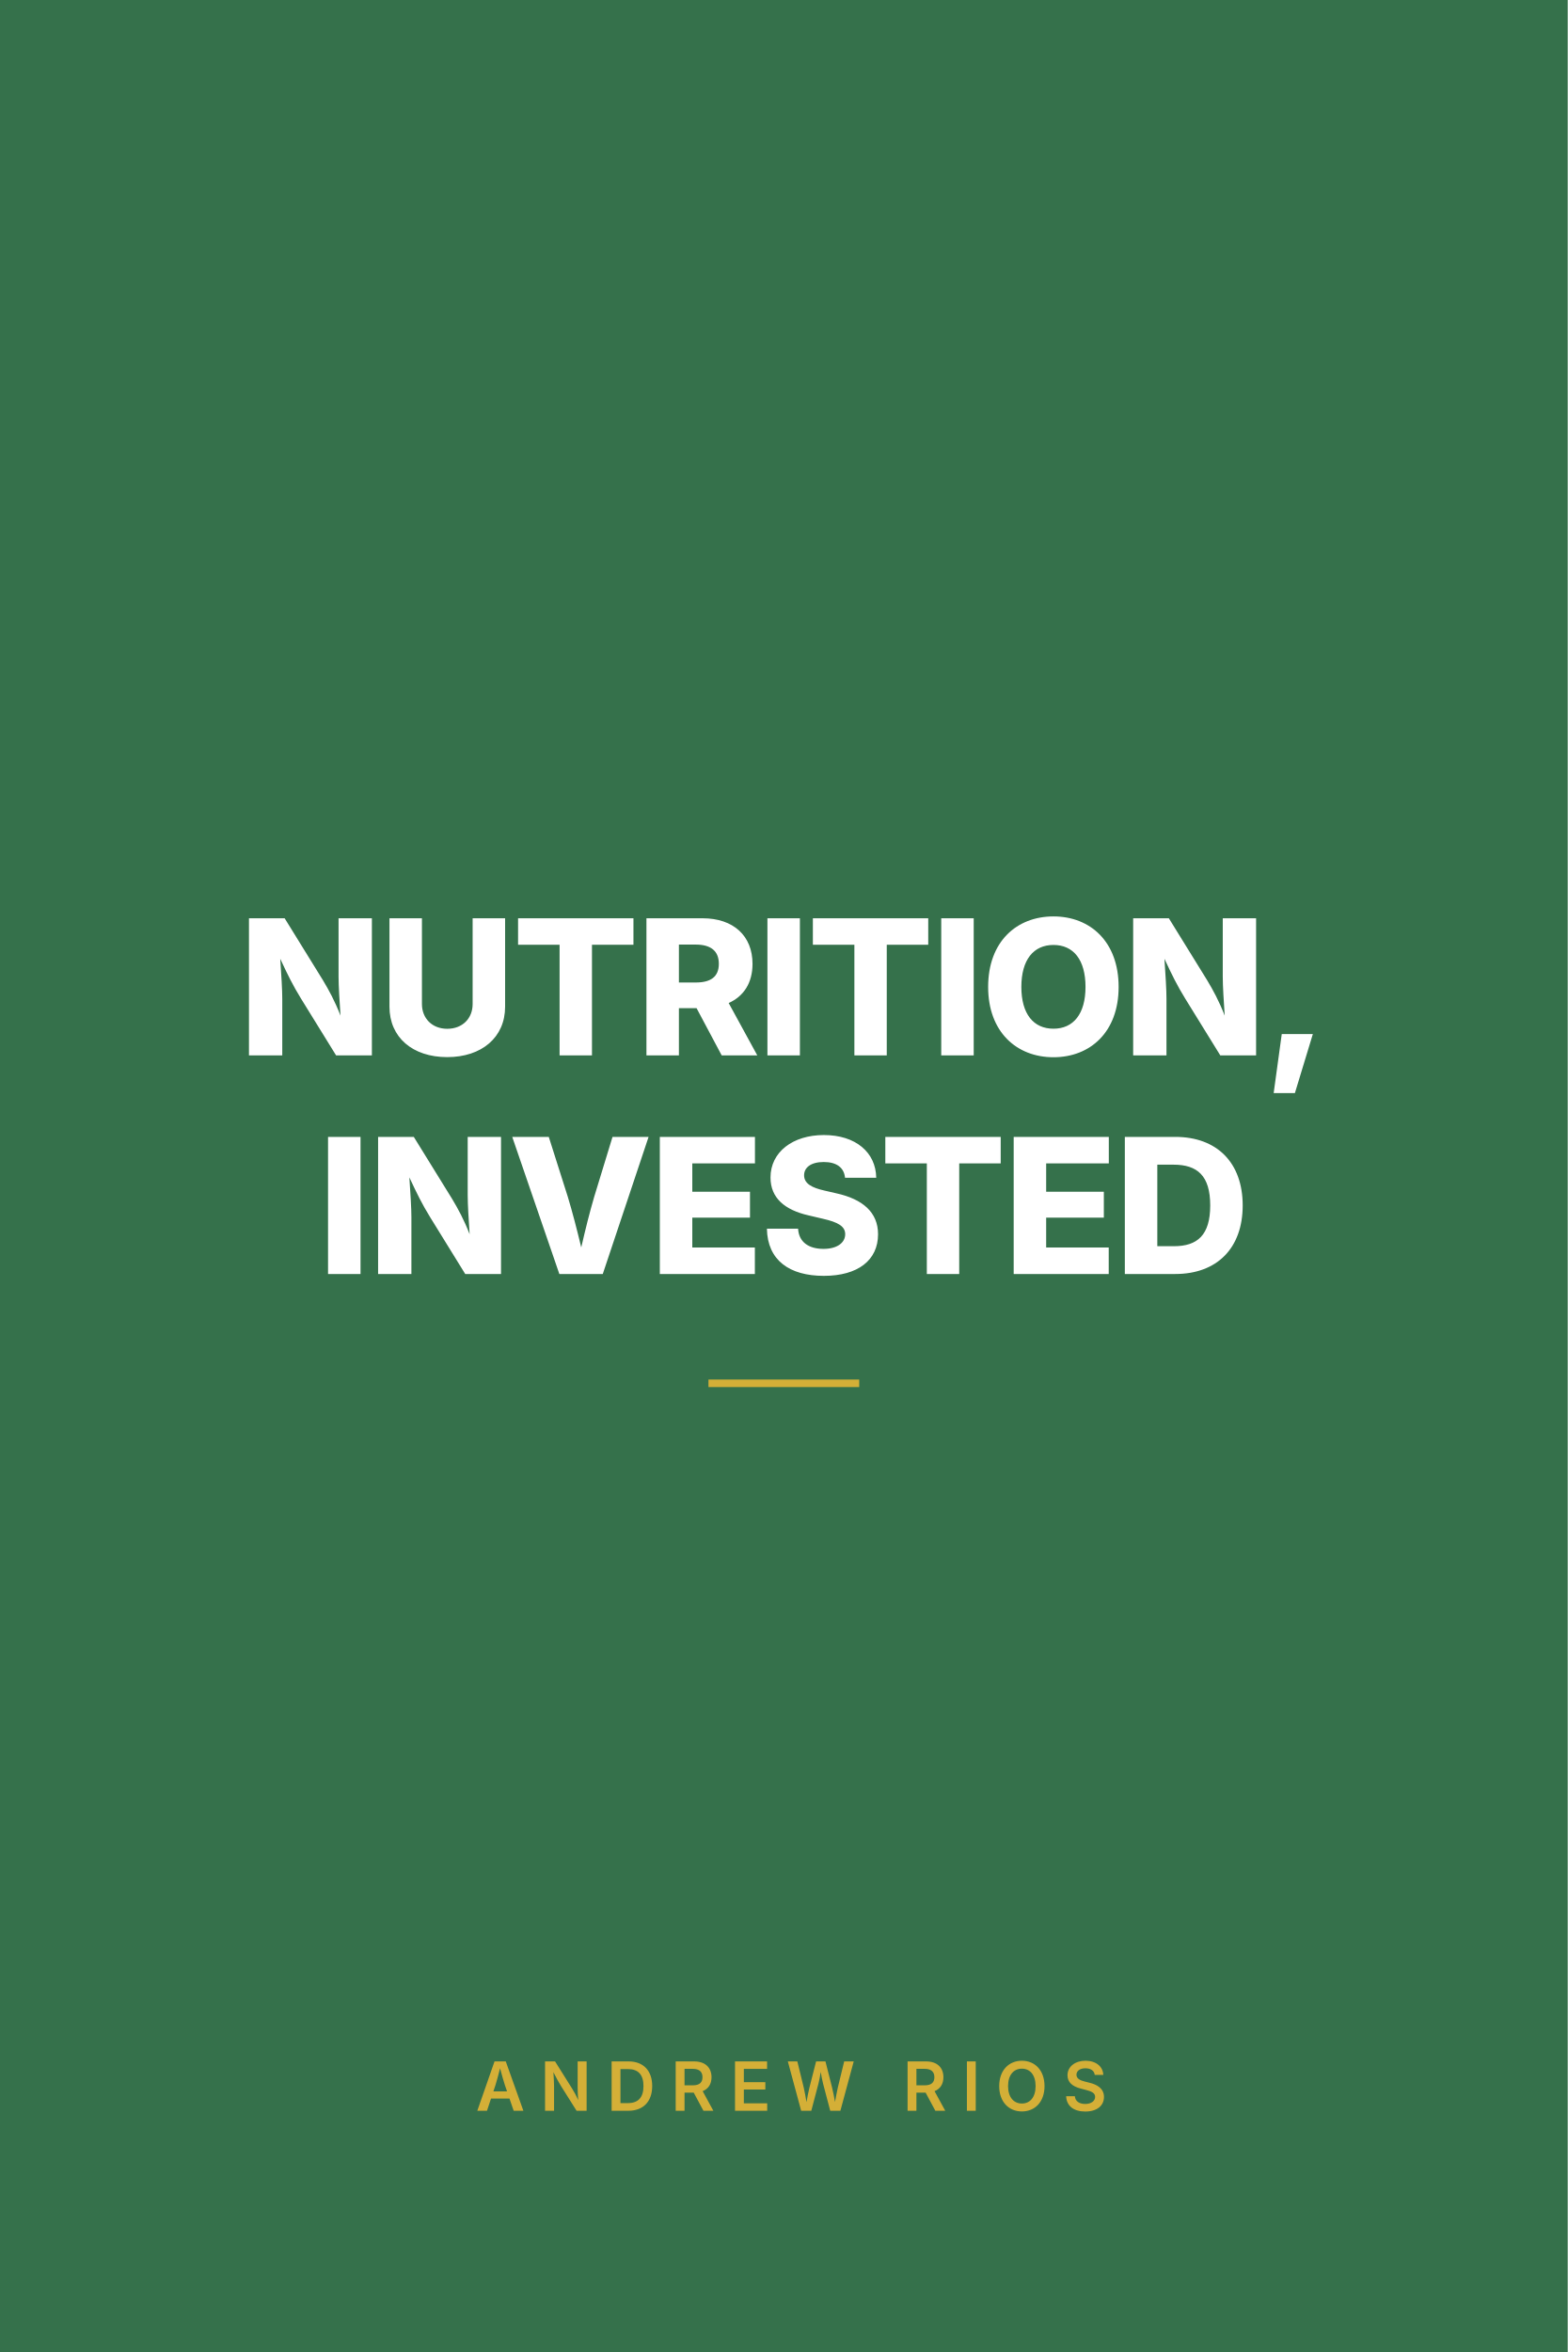
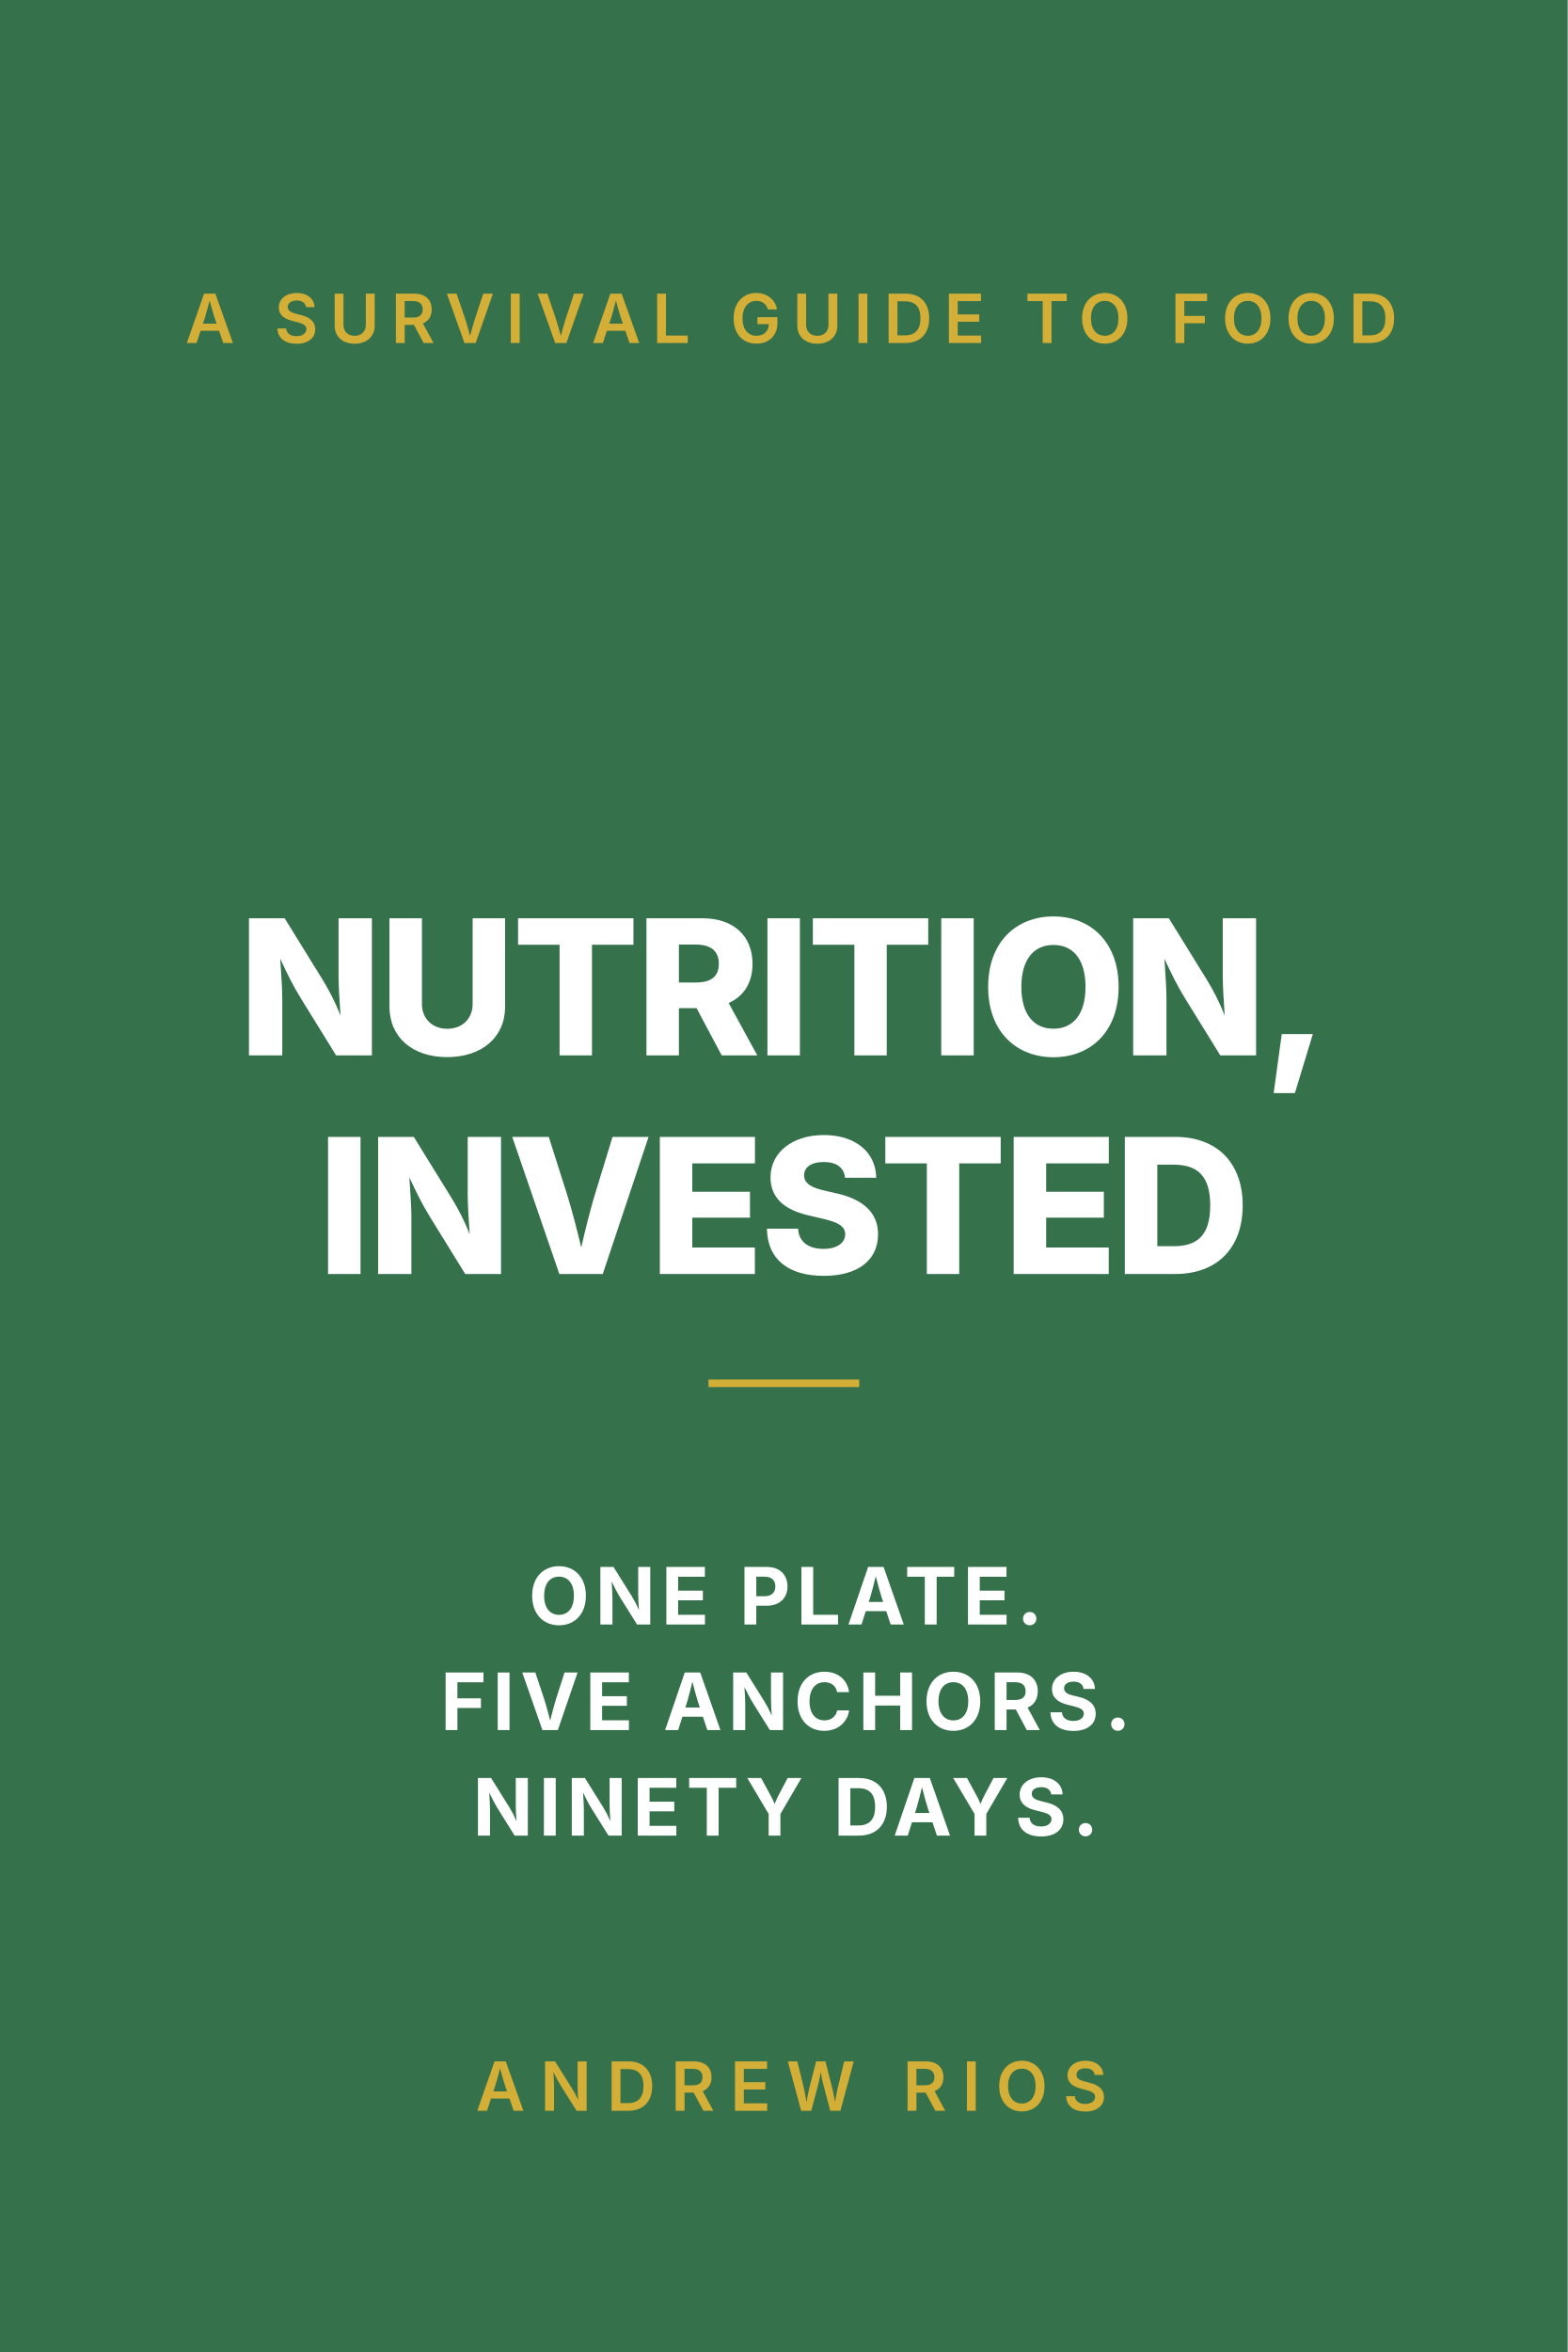
<svg xmlns="http://www.w3.org/2000/svg" width="832" height="1248" viewBox="0 0 832 1248">
  <rect width="832" height="1248" fill="#35714B" />
  <g font-family="system-ui, -apple-system, BlinkMacSystemFont, 'SF Pro Display', Inter, 'Segoe UI', Roboto, 'Helvetica Neue', Arial, sans-serif" text-anchor="middle">
+     <text x="420" y="182" fill="#D4AF37" font-size="36" font-weight="600" letter-spacing="6">A SURVIVAL GUIDE TO FOOD</text>
    <text x="416" y="560" fill="#FFFFFF" font-size="100" font-weight="800" letter-spacing="-2">NUTRITION,</text>
    <text x="416" y="676" fill="#FFFFFF" font-size="100" font-weight="800" letter-spacing="-2">INVESTED</text>
+     <text x="417" y="862" fill="#FFFFFF" font-size="42" font-weight="700" letter-spacing="3">ONE PLATE.</text>
+     <text x="417" y="918" fill="#FFFFFF" font-size="42" font-weight="700" letter-spacing="3">FIVE ANCHORS.</text>
+     <text x="417" y="974" fill="#FFFFFF" font-size="42" font-weight="700" letter-spacing="3">NINETY DAYS.</text>
    <text x="420" y="1120" fill="#D4AF37" font-size="36" font-weight="600" letter-spacing="8">ANDREW RIOS</text>
  </g>
  <rect x="376" y="732" width="80" height="4" fill="#D4AF37" />
</svg>
